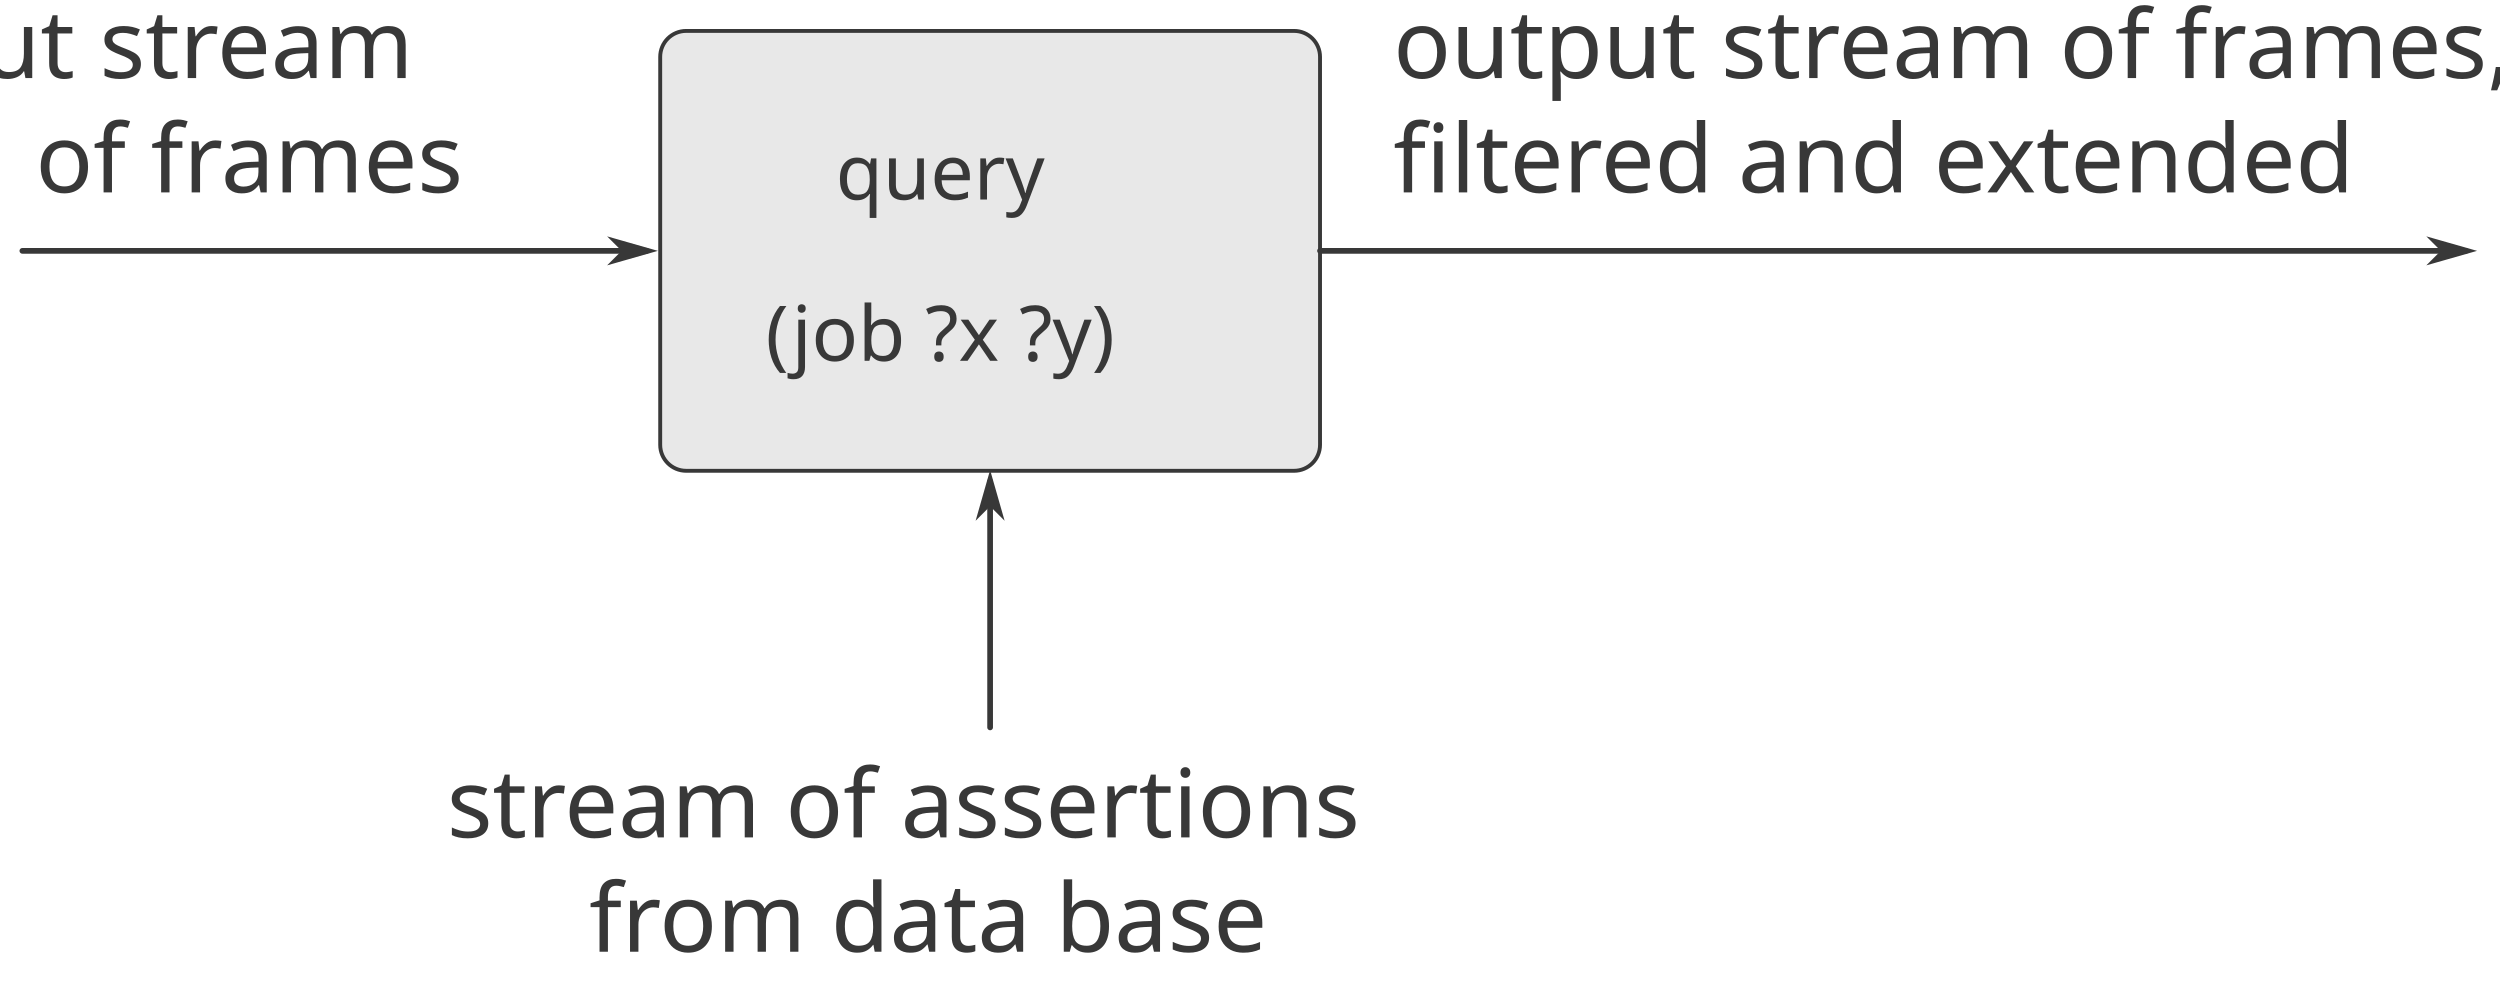
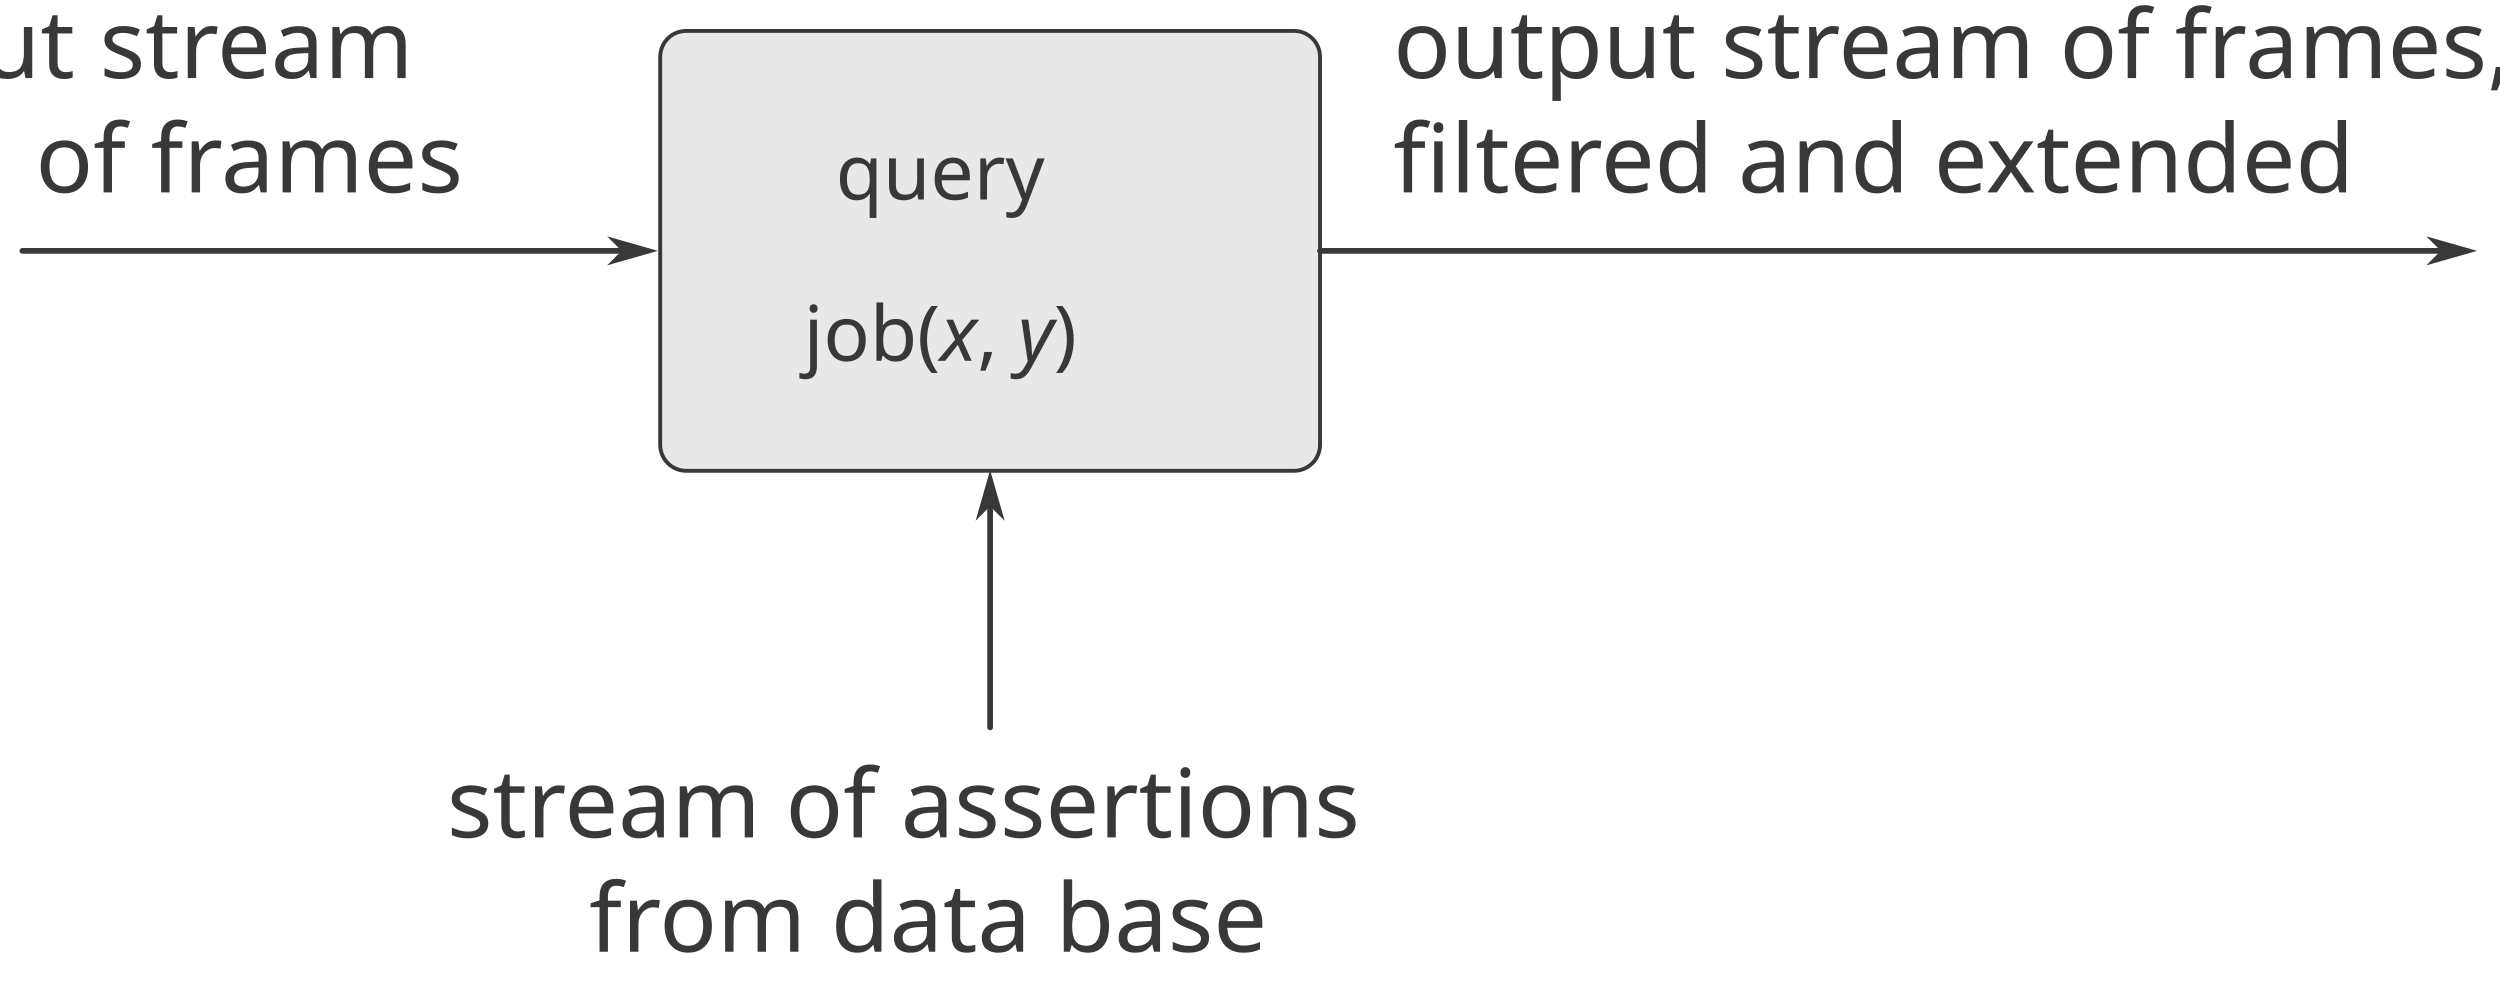
<svg xmlns="http://www.w3.org/2000/svg" preserveAspectRatio="xMinYMin meet" viewBox="0 0 651 257" id="svg4154" version="1.1">
  <defs id="defs4156">
    <marker refX="0" refY="0" orient="auto" id="Arrow1Mend" style="overflow:visible">
      <path d="M 0,0 5,-5 -12.5,0 5,5 0,0 z" transform="matrix(-0.4,0,0,-0.4,-4,0)" id="path4415" style="fill:#383838;fill-rule:evenodd;stroke:#383838;stroke-width:1pt;marker-start:none" />
    </marker>
    <marker refX="0" refY="0" orient="auto" id="Arrow1Mend-4" style="overflow:visible">
      <path d="M 0,0 5,-5 -12.5,0 5,5 0,0 z" transform="matrix(-0.4,0,0,-0.4,-4,0)" id="path4415-6" style="fill:#383838;fill-rule:evenodd;stroke:#383838;stroke-width:1pt;marker-start:none" />
    </marker>
    <marker refX="0" refY="0" orient="auto" id="Arrow1Mend-0" style="overflow:visible">
      <path d="M 0,0 5,-5 -12.5,0 5,5 0,0 z" transform="matrix(-0.4,0,0,-0.4,-4,0)" id="path4415-1" style="fill:#383838;fill-rule:evenodd;stroke:#383838;stroke-width:1pt;marker-start:none" />
    </marker>
  </defs>
  <g transform="translate(-50.52865,-69.63636)" id="layer4" style="display:inline">
    <rect width="171.818" height="114.545" rx="6.764" ry="6.764" x="222.445" y="77.687" id="rect6788-7-9" style="fill:#e8e8e8;fill-opacity:1;stroke:#383838;stroke-width:1.015;stroke-linecap:round;stroke-linejoin:round;stroke-miterlimit:4;stroke-opacity:1;stroke-dasharray:none;stroke-dashoffset:0;display:inline" />
    <path d="m 56.354,134.959 162.555,0" id="path8845-6" style="fill:none;stroke:#383838;stroke-width:1.488;stroke-linecap:round;stroke-linejoin:round;stroke-miterlimit:4;stroke-opacity:1;stroke-dasharray:none;marker-end:url(#Arrow1Mend)" />
    <path d="m 394.263,134.959 298.364,0" id="path8845-6-4" style="fill:none;stroke:#383838;stroke-width:1.488;stroke-linecap:round;stroke-linejoin:round;stroke-miterlimit:4;stroke-opacity:1;stroke-dasharray:none;marker-end:url(#Arrow1Mend)" />
    <path d="m 308.354,259.05 0,-64.091" id="path8845-6-9" style="fill:none;stroke:#383838;stroke-width:1.488;stroke-linecap:round;stroke-linejoin:round;stroke-miterlimit:4;stroke-opacity:1;stroke-dasharray:none;marker-end:url(#Arrow1Mend)" />
  </g>
  <g transform="translate(-50.52865,-69.63636)" id="layer5" style="display:inline">
    <text x="203.354" y="89.959" id="text4754" xml:space="preserve" style="font-size:24.818px;font-style:normal;font-variant:normal;font-weight:normal;font-stretch:normal;text-align:end;line-height:120%;letter-spacing:0px;word-spacing:0px;text-anchor:end;fill:#383838;fill-opacity:1;stroke:none;font-family:Linux Biolinum O;-inkscape-font-specification:Linux Biolinum O">
      <tspan x="203.354" y="89.959" id="tspan4756" style="line-height:120%">input stream</tspan>
      <tspan x="203.354" y="119.741" id="tspan4758" style="line-height:120%">of frames</tspan>
    </text>
    <text x="413.354" y="89.959" id="text4760" xml:space="preserve" style="font-size:24.818px;font-style:normal;font-variant:normal;font-weight:normal;font-stretch:normal;text-align:start;line-height:120%;letter-spacing:0px;word-spacing:0px;text-anchor:start;fill:#383838;fill-opacity:1;stroke:none;font-family:Linux Biolinum O;-inkscape-font-specification:Linux Biolinum O">
      <tspan x="413.354" y="89.959" id="tspan4764" style="line-height:120%">output stream of frames,</tspan>
      <tspan x="413.354" y="119.741" id="tspan4766" style="line-height:120%">filtered and extended</tspan>
    </text>
    <text x="308.354" y="121.596" id="text4781" xml:space="preserve" style="font-size:20px;font-style:normal;font-variant:normal;font-weight:normal;font-stretch:normal;text-align:center;line-height:125%;letter-spacing:0px;word-spacing:0px;text-anchor:middle;fill:#383838;fill-opacity:1;stroke:none;font-family:Inconsolata LGC;-inkscape-font-specification:Inconsolata LGC">
      <tspan x="308.354" y="121.596" id="tspan4783">query</tspan>
    </text>
    <text x="308.354" y="163.596" id="text4785" xml:space="preserve" style="font-size:20px;font-style:normal;font-variant:normal;font-weight:normal;font-stretch:normal;text-align:center;line-height:125%;letter-spacing:0px;word-spacing:0px;text-anchor:middle;fill:#383838;fill-opacity:1;stroke:none;font-family:Inconsolata LGC;-inkscape-font-specification:Inconsolata LGC">
-       <tspan x="308.354" y="163.596" id="tspan4787">(job ?x ?y)</tspan>
+       <tspan x="308.354" y="163.596" id="tspan4787">job(<tspan style="font-style:italic">x</tspan>, <tspan style="font-style:italic">y</tspan>)</tspan>
    </text>
    <text x="308.354" y="287.687" id="text4775" xml:space="preserve" style="font-size:24.818px;font-style:normal;font-variant:normal;font-weight:normal;font-stretch:normal;text-align:center;line-height:120%;letter-spacing:0px;word-spacing:0px;text-anchor:middle;fill:#383838;fill-opacity:1;stroke:none;display:inline;font-family:Linux Biolinum O;-inkscape-font-specification:Linux Biolinum O">
      <tspan x="308.354" y="287.687" id="tspan4777" style="line-height:120%">stream of assertions</tspan>
      <tspan x="308.354" y="317.469" id="tspan4779" style="line-height:120%">from data base</tspan>
    </text>
  </g>
</svg>
